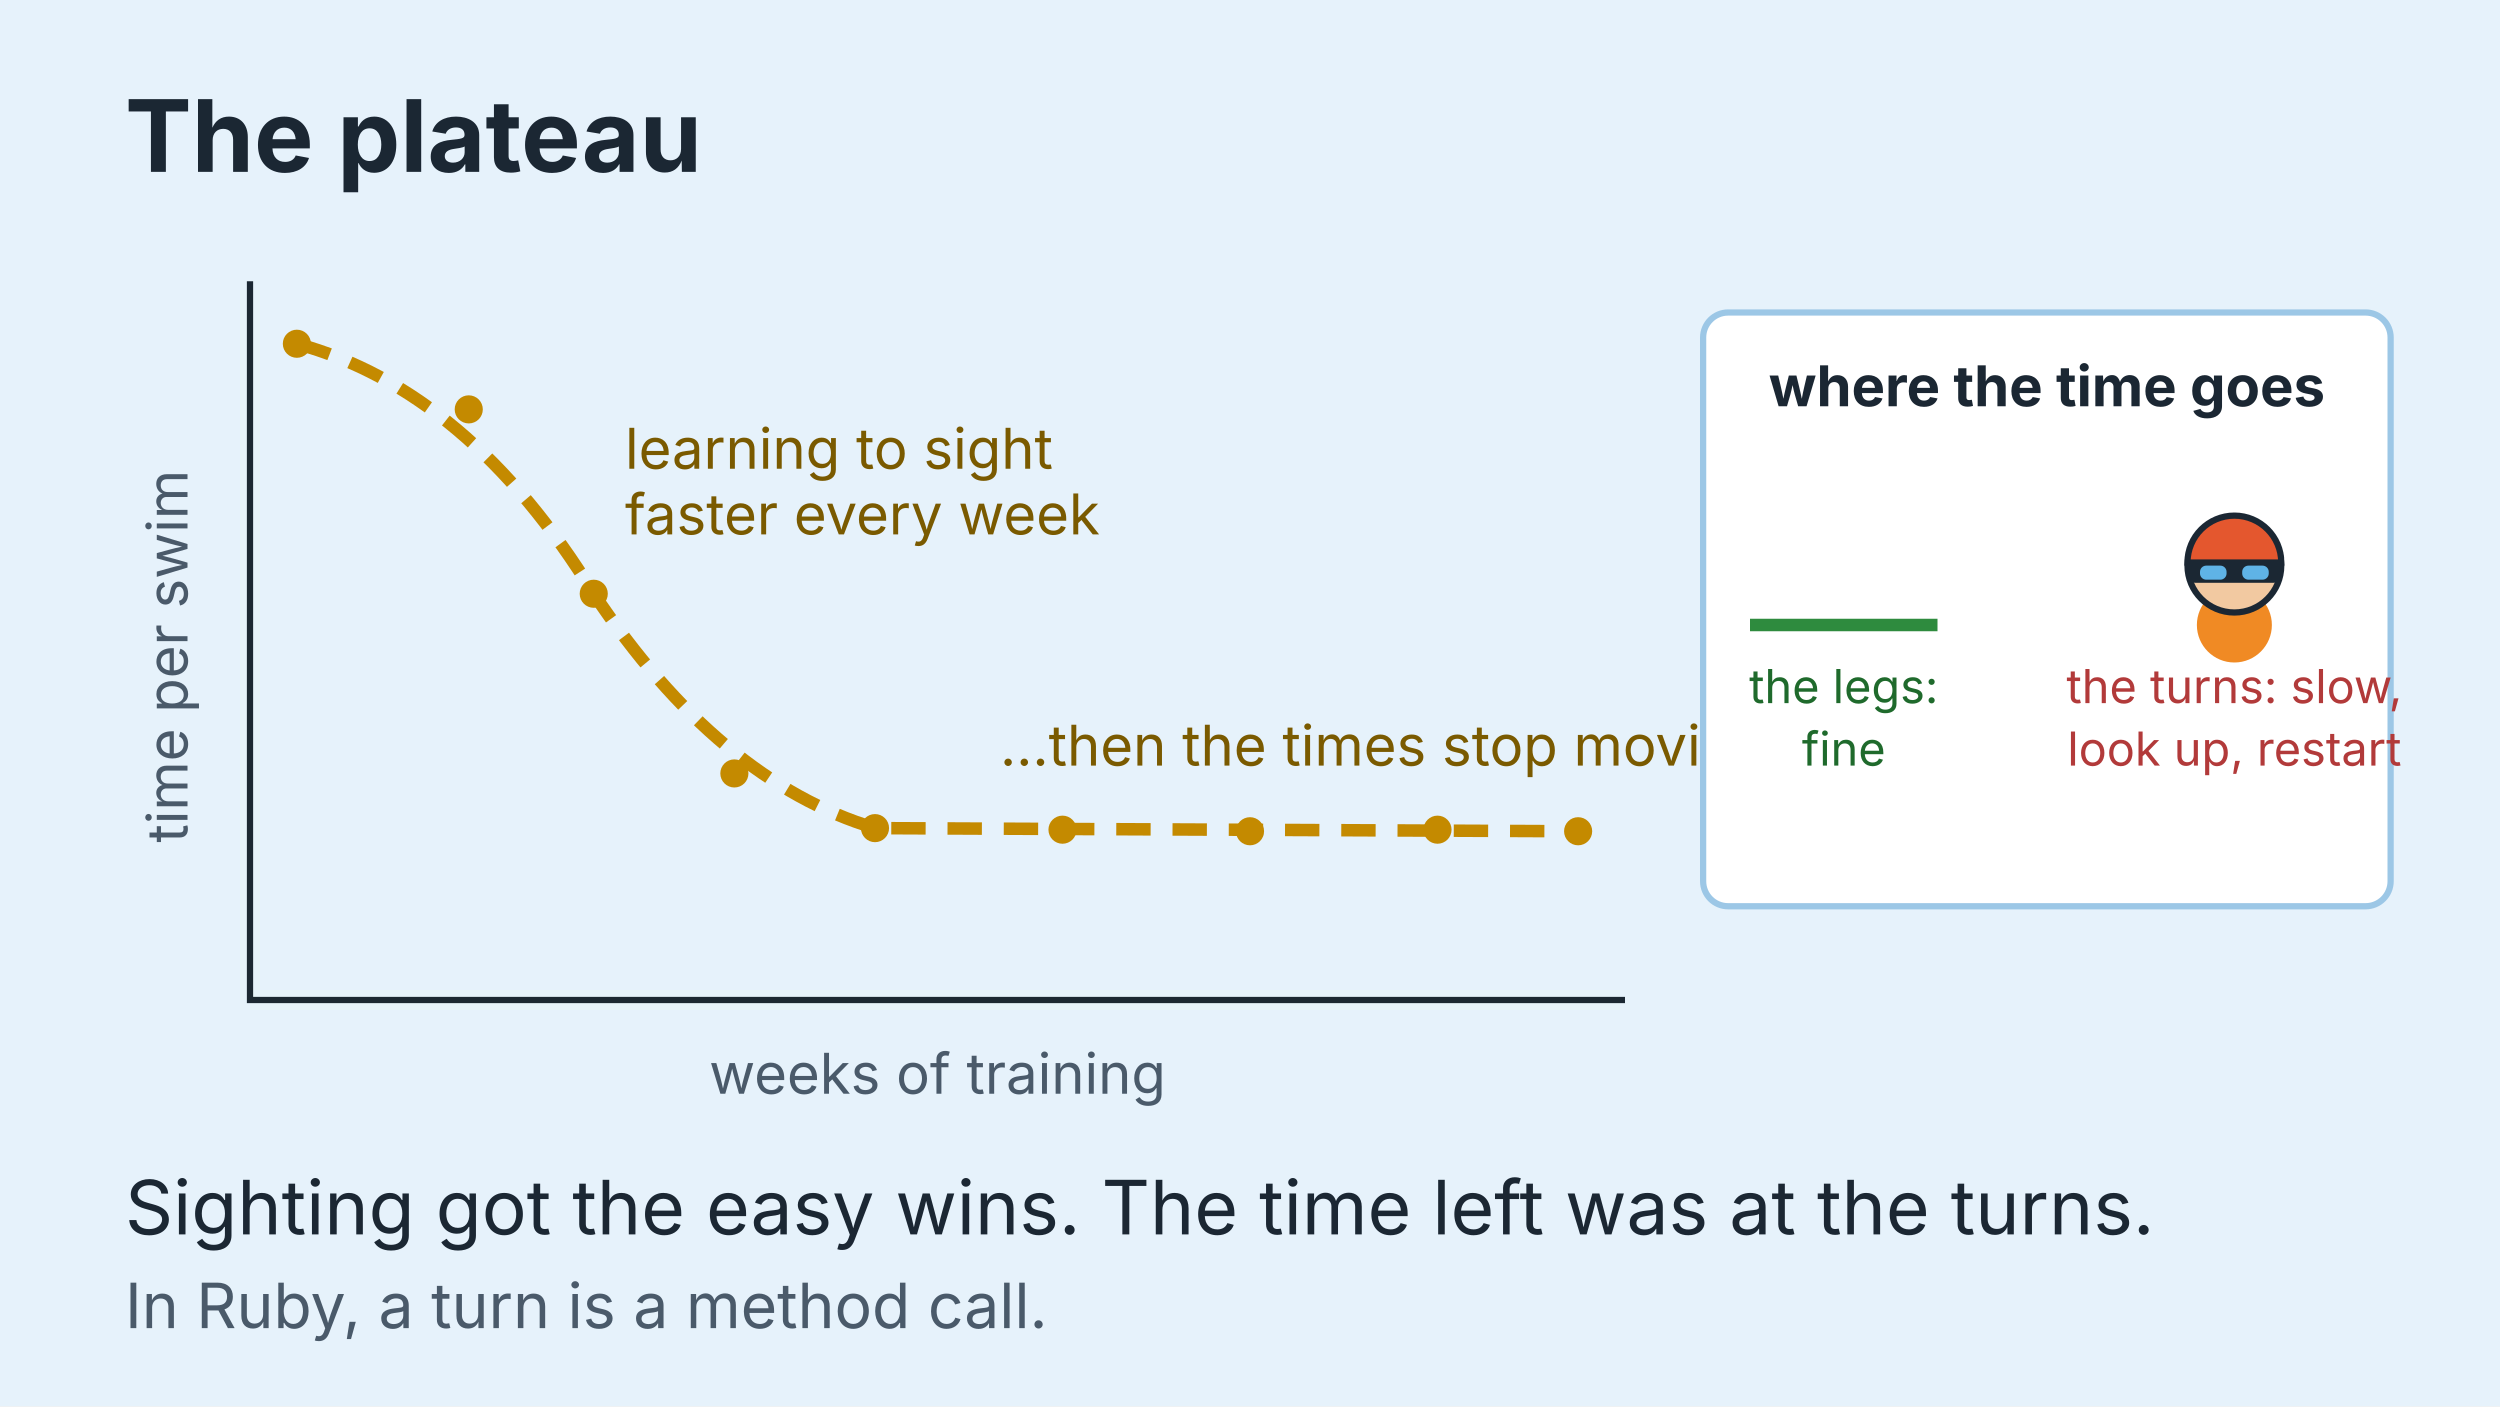
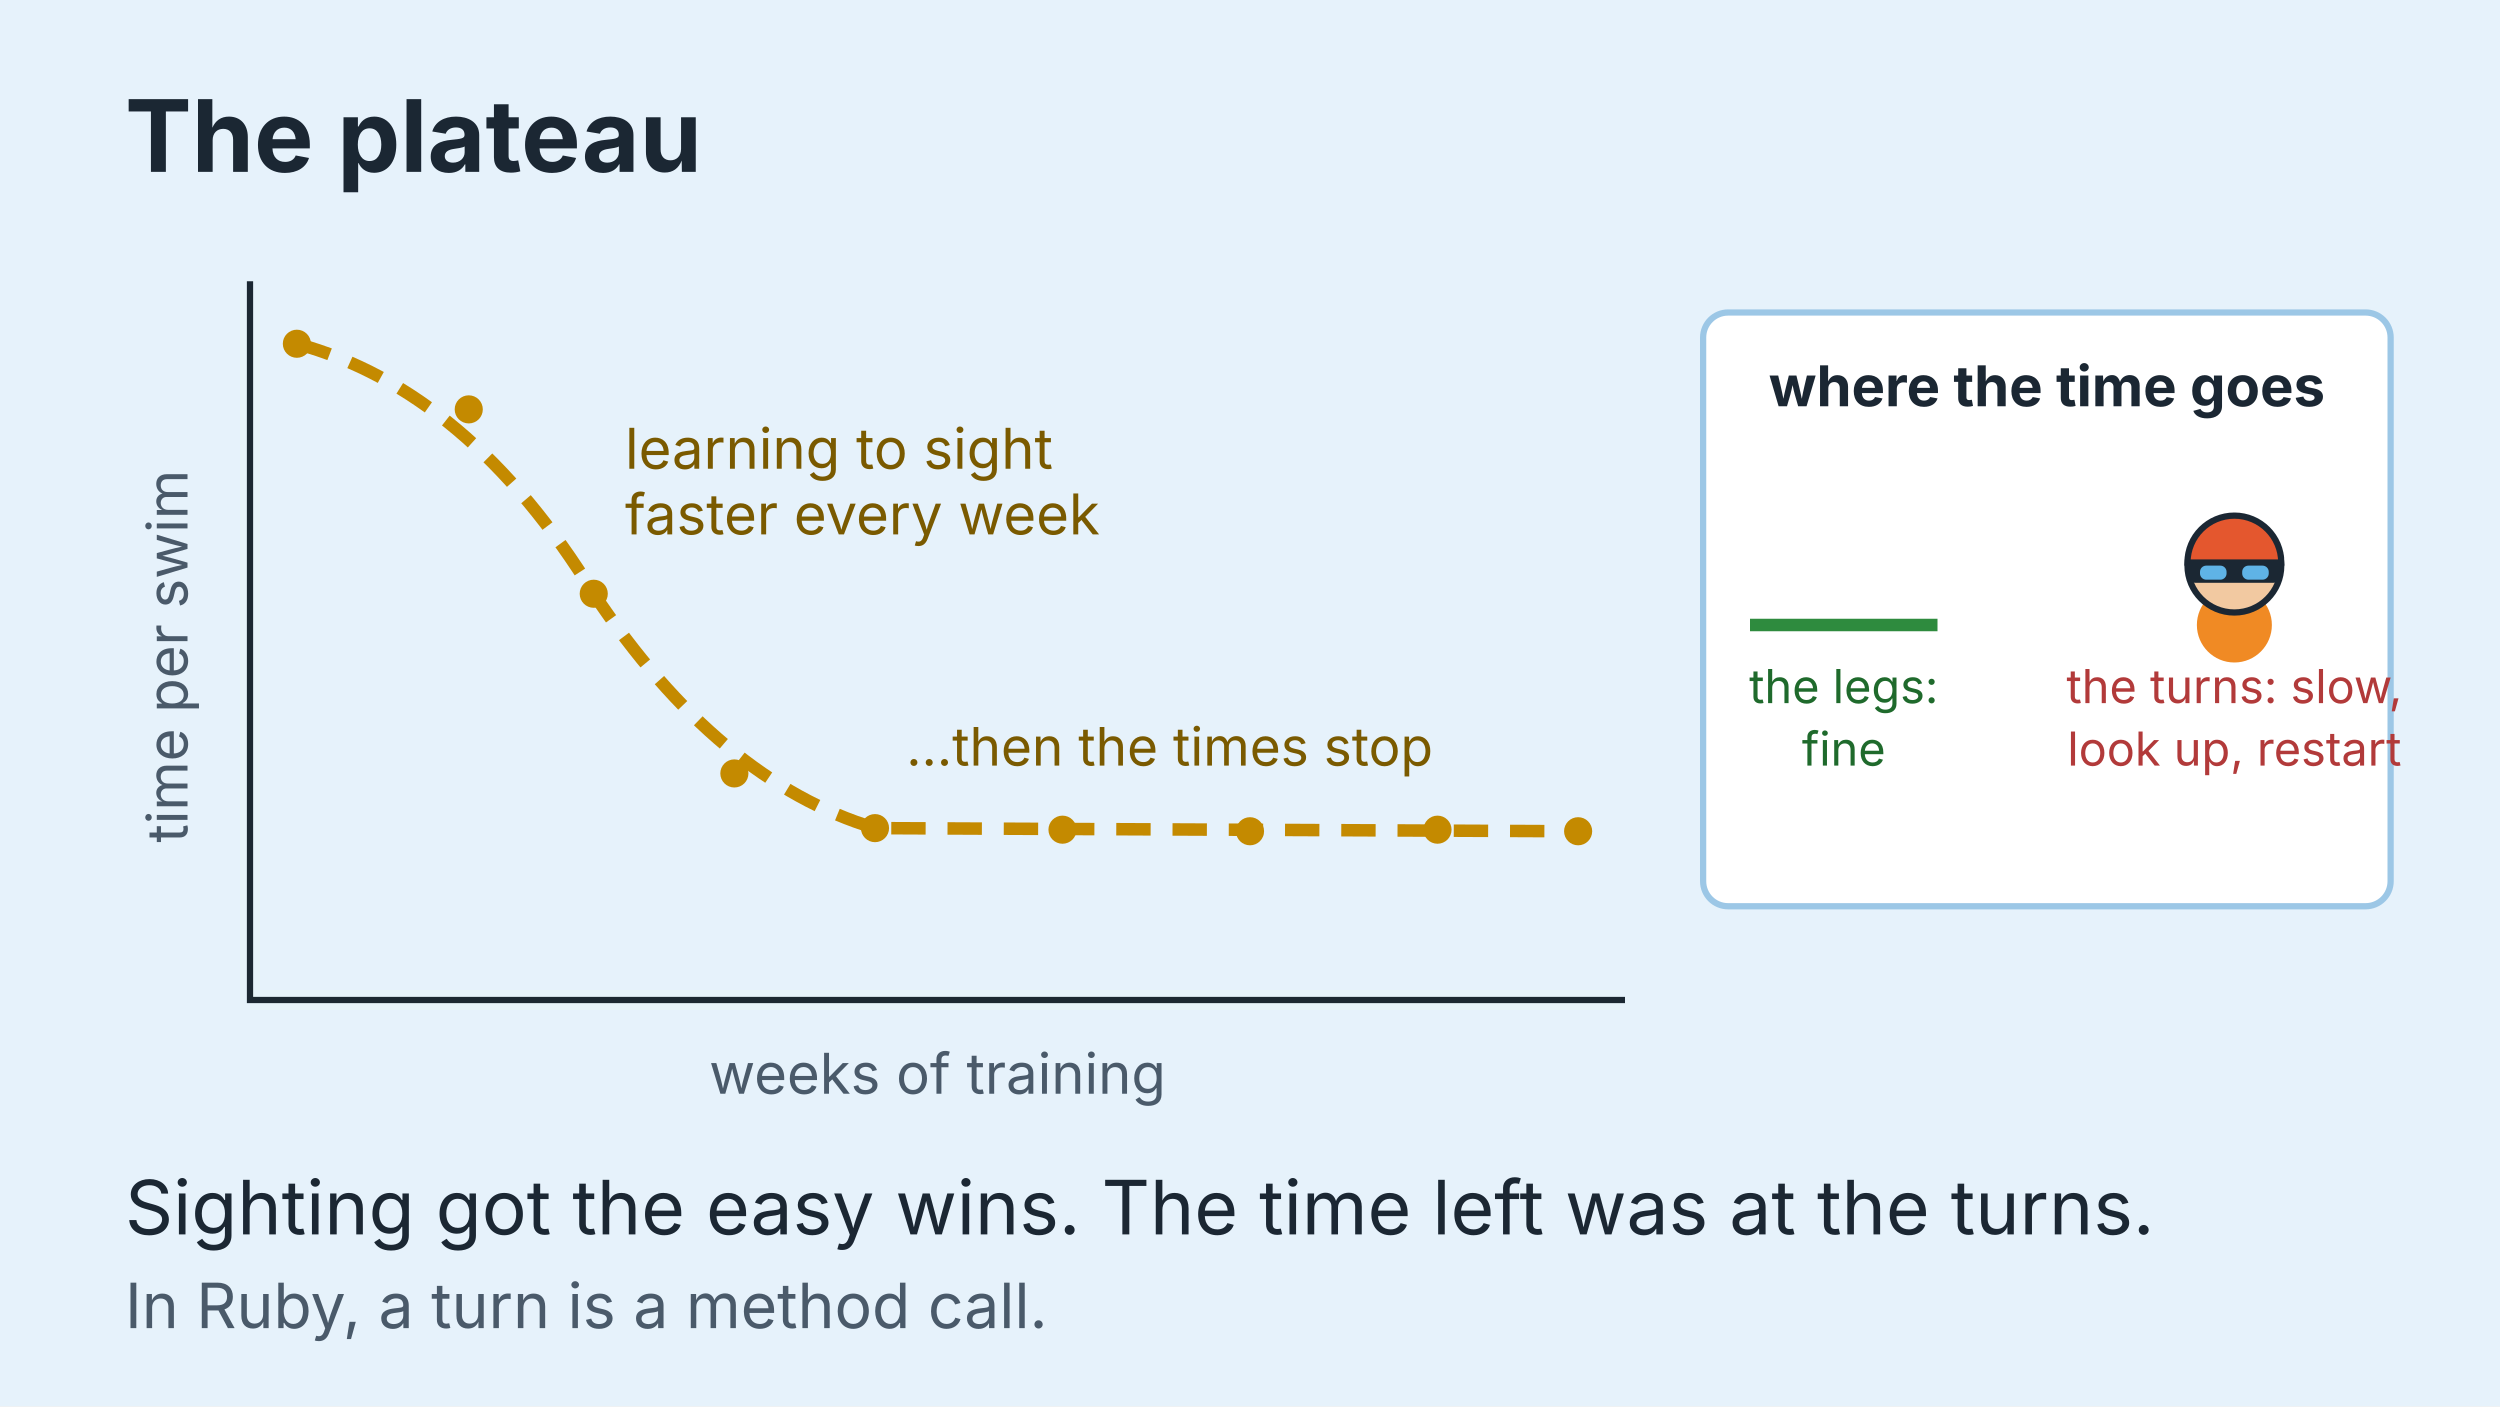
<svg xmlns="http://www.w3.org/2000/svg" viewBox="0 0 1600 900" font-family="system-ui, -apple-system, Segoe UI, sans-serif">
  <rect width="1600" height="900" fill="#e6f2fb" />
  <text x="80" y="110" font-size="64" font-weight="700" fill="#1b2733">The plateau</text>
  <path d="M160 180 V640 H1040" stroke="#1b2733" stroke-width="4" fill="none" />
  <text x="120" y="420" font-size="36" fill="#4a5a6a" text-anchor="middle" transform="rotate(-90 120 420)">time per swim</text>
  <text x="600" y="700" font-size="36" fill="#4a5a6a" text-anchor="middle">weeks of training</text>
  <path d="M190 220 Q300 250 380 380 Q460 500 560 530 L1010 532" stroke="#c48a00" stroke-width="8" stroke-dasharray="22 14" fill="none" />
  <g fill="#c48a00">
    <circle cx="190" cy="220" r="9" />
    <circle cx="300" cy="262" r="9" />
    <circle cx="380" cy="380" r="9" />
    <circle cx="470" cy="495" r="9" />
    <circle cx="560" cy="530" r="9" />
    <circle cx="680" cy="531" r="9" />
    <circle cx="800" cy="532" r="9" />
    <circle cx="920" cy="531" r="9" />
    <circle cx="1010" cy="532" r="9" />
  </g>
  <text x="400" y="300" font-size="36" fill="#7a5a00">learning to sight</text>
  <text x="400" y="342" font-size="36" fill="#7a5a00">faster every week</text>
-   <text x="640" y="490" font-size="36" fill="#7a5a00">...then the times stop moving</text>
+   <text x="580" y="490" font-size="34" fill="#7a5a00">...then the times stop</text>
  <rect x="1090" y="200" width="440" height="380" rx="16" fill="#ffffff" stroke="#9cc7e6" stroke-width="4" />
  <text x="1310" y="260" font-size="36" font-weight="700" fill="#1b2733" text-anchor="middle">where the time goes</text>
  <path d="M1120 400 H1240" stroke="#2e8b3e" stroke-width="8" />
  <text x="1180" y="450" font-size="30" fill="#1f6a2c" text-anchor="middle">the legs:</text>
  <text x="1180" y="490" font-size="30" fill="#1f6a2c" text-anchor="middle">fine</text>
  <circle cx="1430" cy="400" r="24" fill="#f08a24" />
  <g transform="translate(1430,362)">
    <circle r="30" fill="#f2c9a1" stroke="#1b2733" stroke-width="4" />
    <path d="M-30 -2 A30 30 0 0 1 30 -2 Z" fill="#e4572e" stroke="#1b2733" stroke-width="4" />
    <rect x="-31" y="-2" width="62" height="13" rx="6" fill="#1b2733" />
    <rect x="-22" y="0" width="17" height="9" rx="4" fill="#5fb3e6" />
    <rect x="5" y="0" width="17" height="9" rx="4" fill="#5fb3e6" />
  </g>
  <text x="1430" y="450" font-size="30" fill="#b23a3a" text-anchor="middle">the turns: slow,</text>
  <text x="1430" y="490" font-size="30" fill="#b23a3a" text-anchor="middle">look up, restart</text>
  <text x="80" y="790" font-size="48" fill="#1b2733">Sighting got the easy wins. The time left was at the turns.</text>
  <text x="80" y="850" font-size="40" fill="#4a5a6a">In Ruby, a turn is a method call.</text>
</svg>
